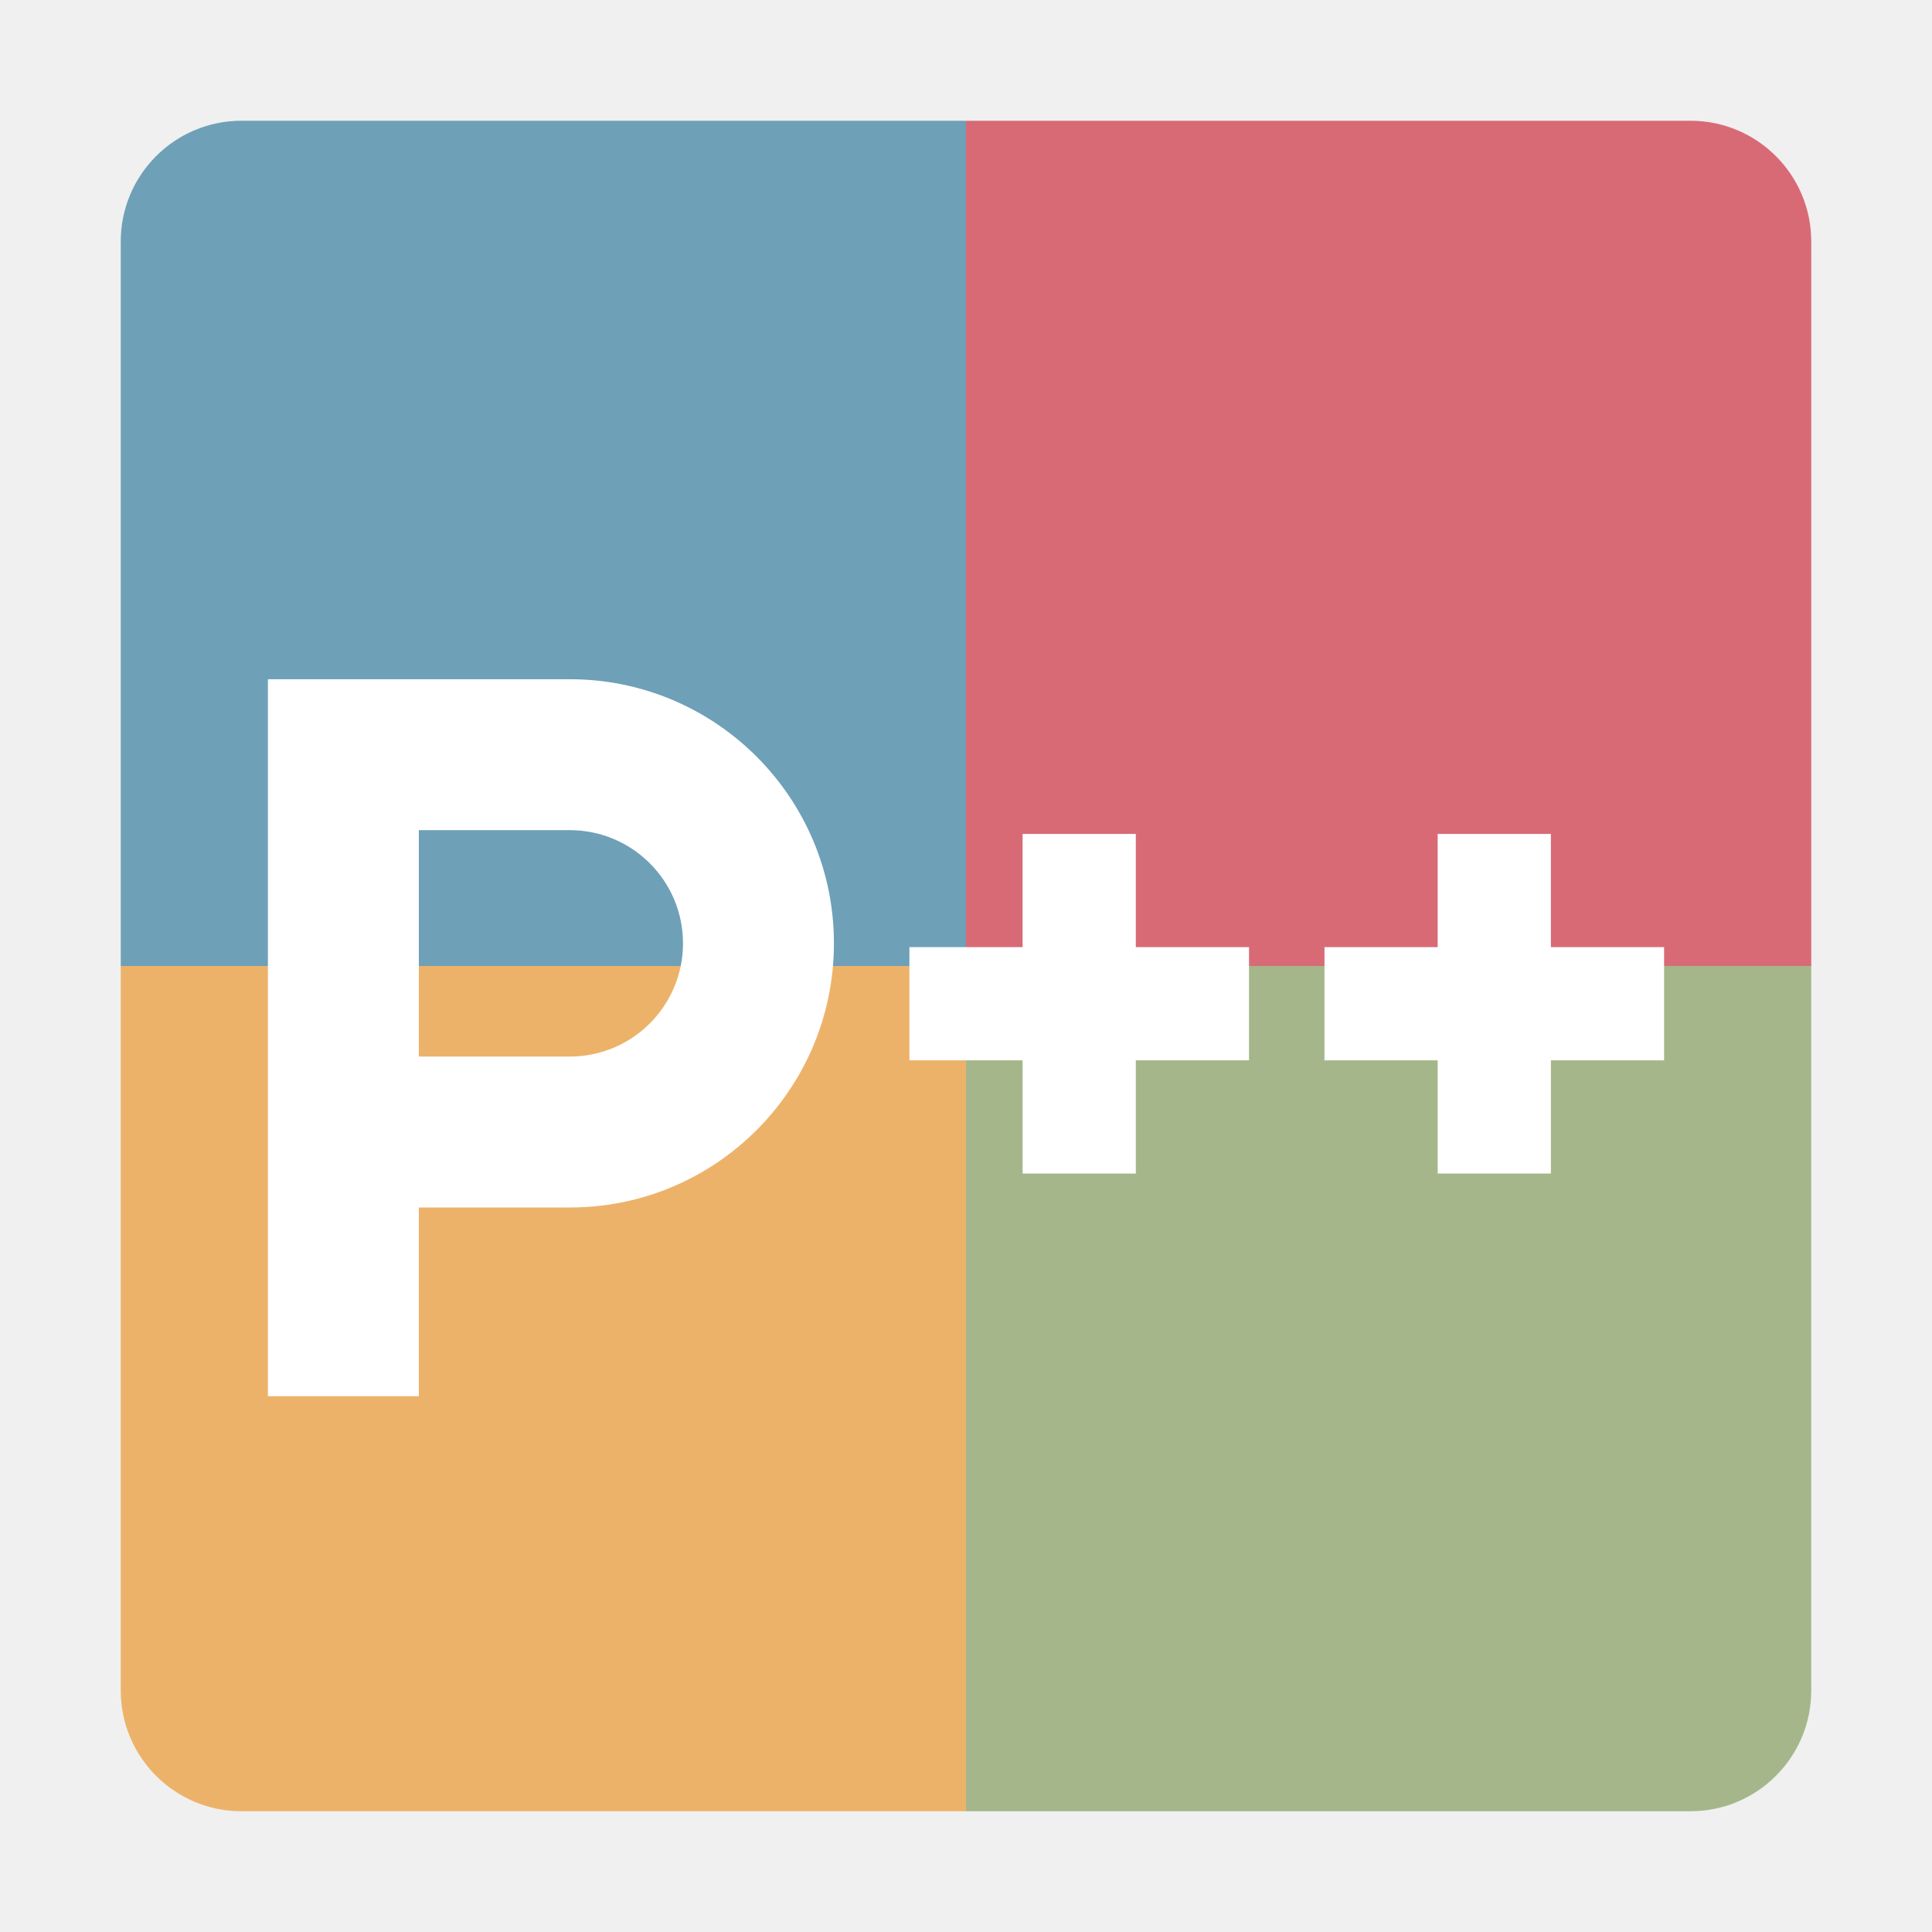
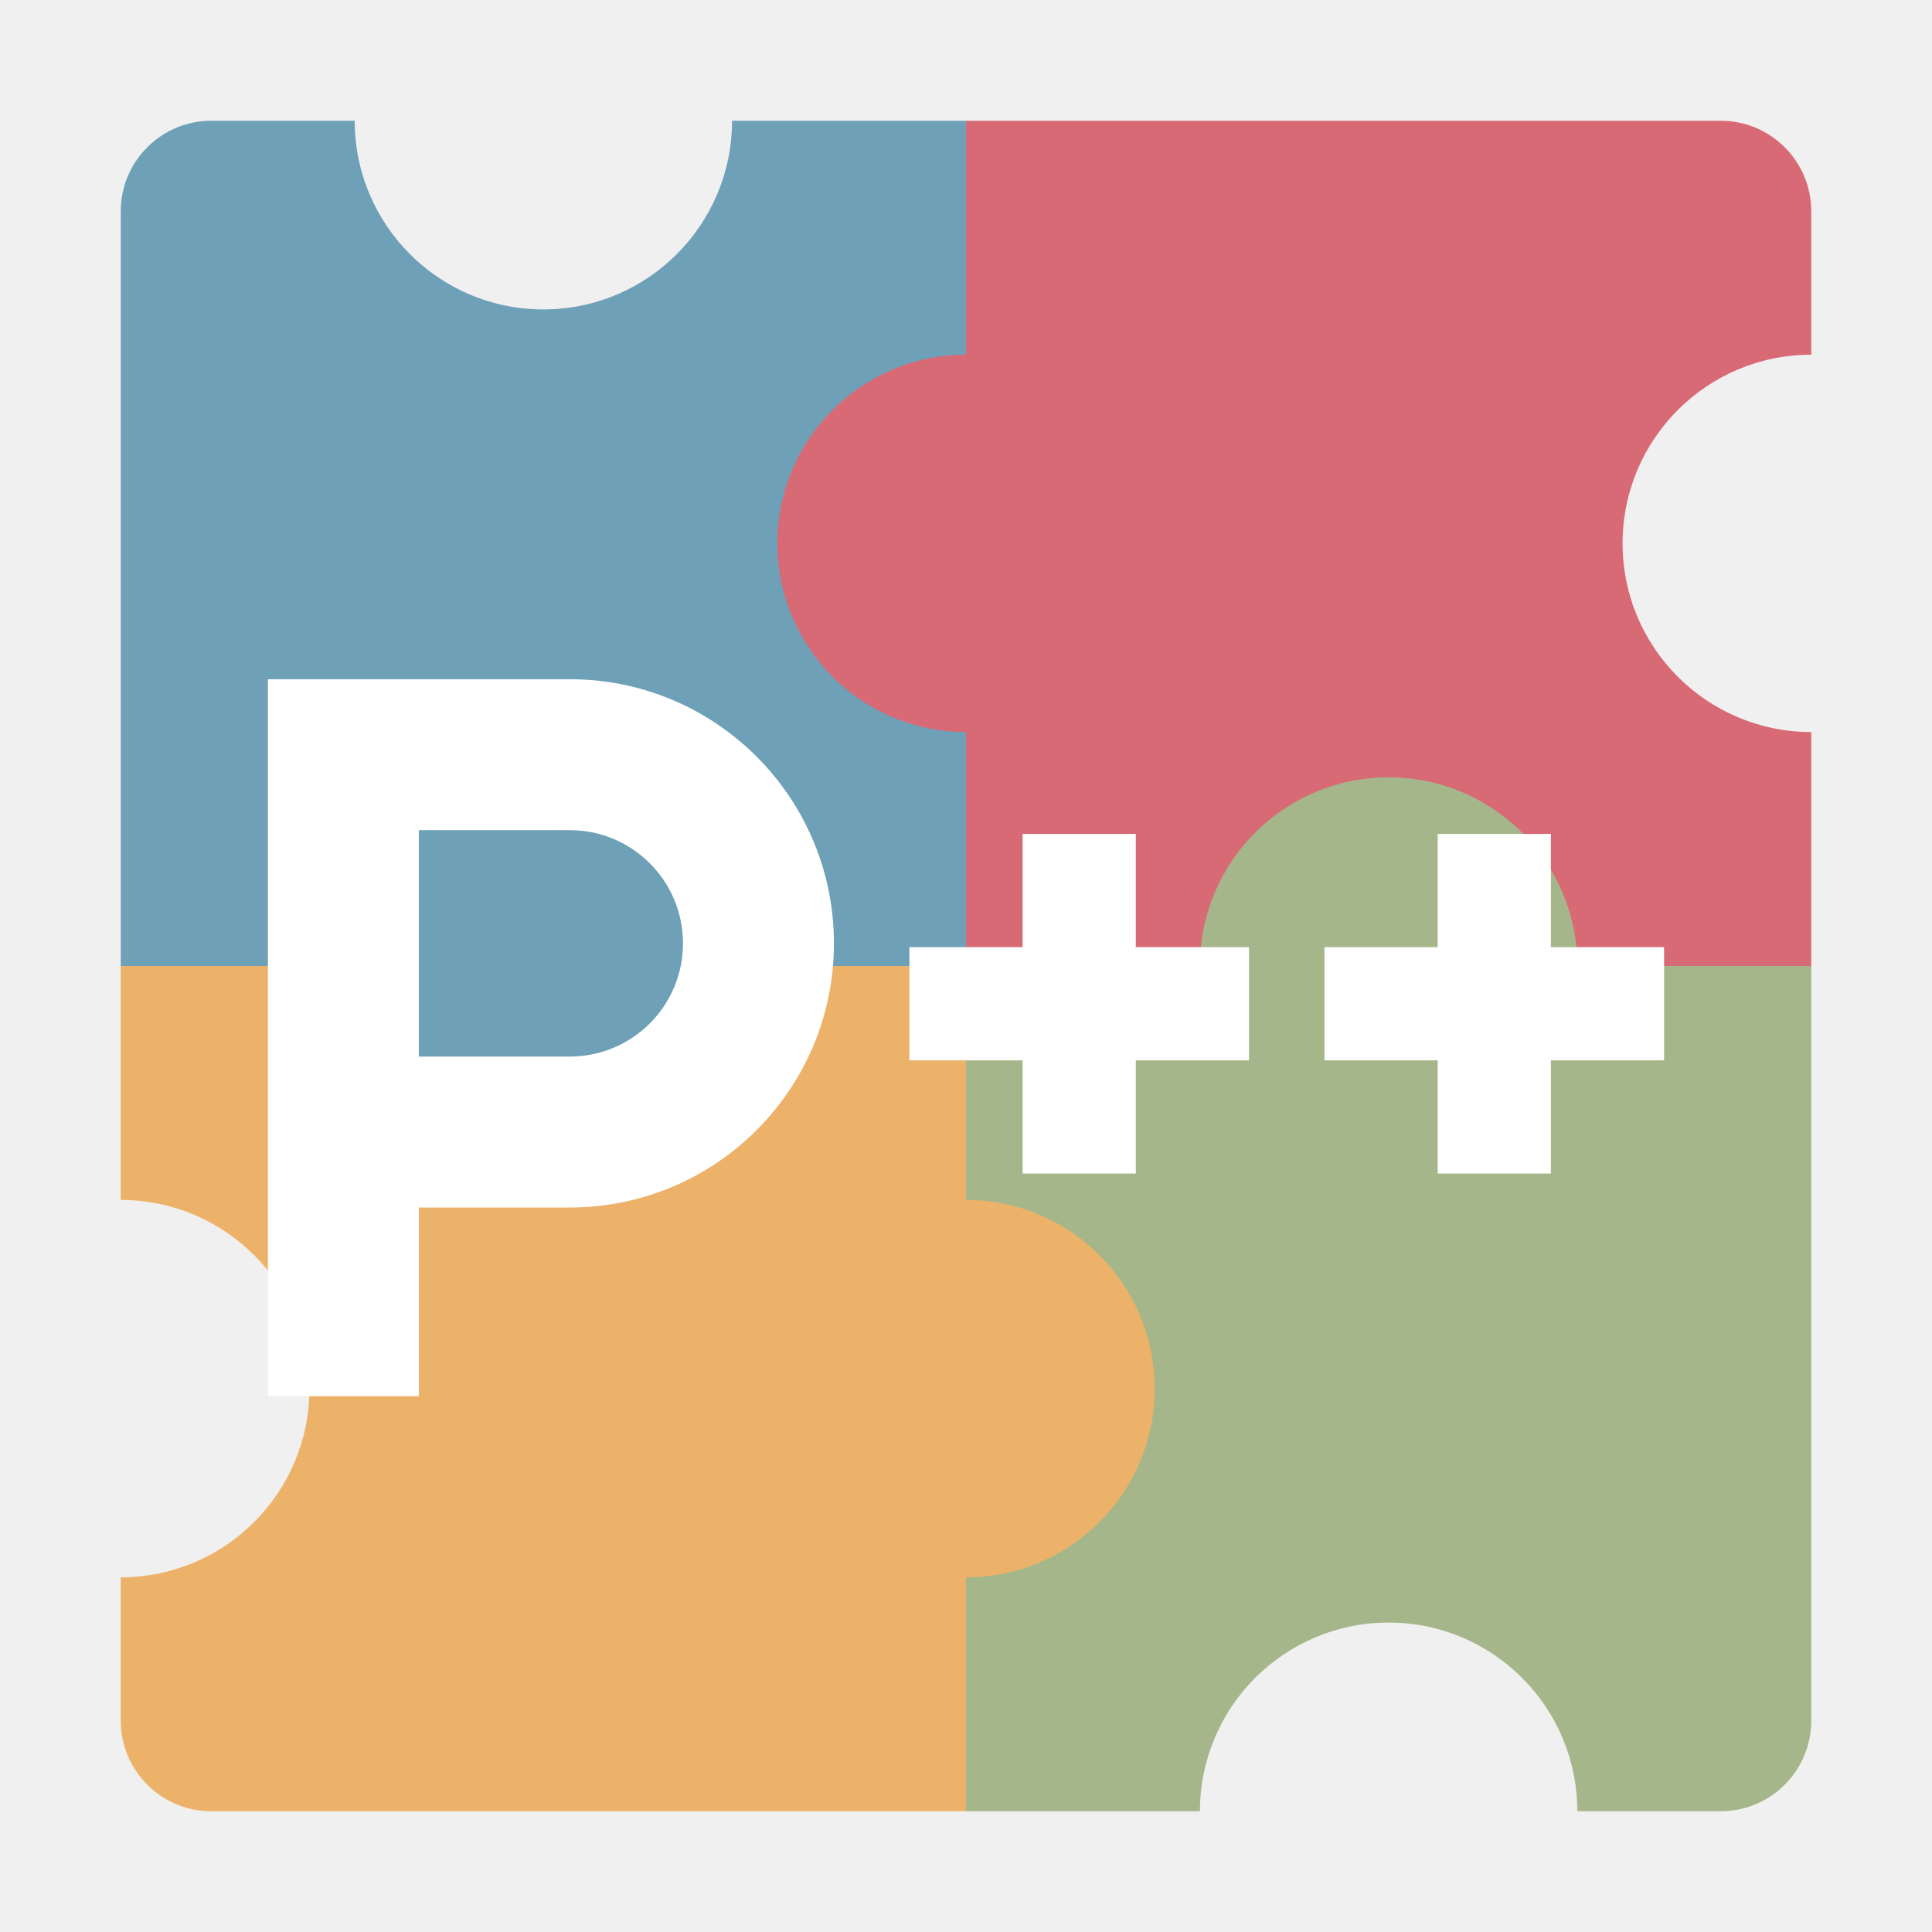
<svg xmlns="http://www.w3.org/2000/svg" viewBox="0 0 512 512">
-   <path d="     M32,64     a32,32 0 0 1 32,-32     h192     v224     h-224     v-192     z   " fill="#6EA0B8" />
-   <path d="     M256,32     h192     a32,32 0 0 1 32,32     v192     h-224     v-224     z   " fill="#D86A76" />
-   <path d="     M32,256     h224     v224     h-192     a32,32 0 0 1 -32,-32     v-192     z   " fill="#EDB269" />
-   <path d="     M256,256     h224     v192     a32,32 0 0 1 -32,32     h-192     v-224     z   " fill="#A5B78A" />
+   <mask id="mask-tl">
+     <rect x="0" y="0" width="512" height="512" fill="white" />
+     <circle cx="144" cy="32" r="50" fill="black" />
+   </mask>
+   <path d="     M32,56     a24,24 0 0 1 24,-24     h200     v224     h-224     z   " fill="#6EA0B8" mask="url(#mask-tl)" />
+   <mask id="mask-tr">
+     <rect x="0" y="0" width="512" height="512" fill="white" />
+     <circle cx="480" cy="144" r="50" fill="black" />
+   </mask>
+   <path d="     M256,32     h200     a24,24 0 0 1 24,24     v200     h-224     z   " fill="#D86A76" mask="url(#mask-tr)" />
+   <mask id="mask-bl">
+     <rect x="0" y="0" width="512" height="512" fill="white" />
+     <circle cx="32" cy="368" r="50" fill="black" />
+   </mask>
+   <path d="     M32,256     h224     v224     h-200     a24,24 0 0 1 -24,-24     z   " fill="#EDB269" mask="url(#mask-bl)" />
+   <mask id="mask-br">
+     <rect x="0" y="0" width="512" height="512" fill="white" />
+     <circle cx="368" cy="480" r="50" fill="black" />
+   </mask>
+   <path d="     M256,256     h224     v200     a24,24 0 0 1 -24,24     h-200     z   " fill="#A5B78A" mask="url(#mask-br)" />
+   <g>
+     <circle cx="256" cy="144" r="50" fill="#D86A76" />
+     <circle cx="256" cy="368" r="50" fill="#EDB269" />
+     <circle cx="144" cy="256" r="50" fill="#6EA0B8" />
+     <circle cx="368" cy="256" r="50" fill="#A5B78A" />
+   </g>
  <g fill="white">
    <path fill-rule="evenodd" d="       M 71, 370 V 180 H 151       A 70 70 0 0 1 151 320       H 111 V 370 Z       M 111, 220 H 151       A 30 30 0 0 1 151 280       H 111 Z     " />
    <path d="       M 271, 221 V 251 H 241 V 281       H 271 V 311 H 301 V 281       H 331 V 251 H 301 V 221       H 271 Z     " />
    <path d="       M 381, 221 V 251 H 351 V 281       H 381 V 311 H 411 V 281       H 441 V 251 H 411 V 221       H 381 Z     " />
  </g>
</svg>
